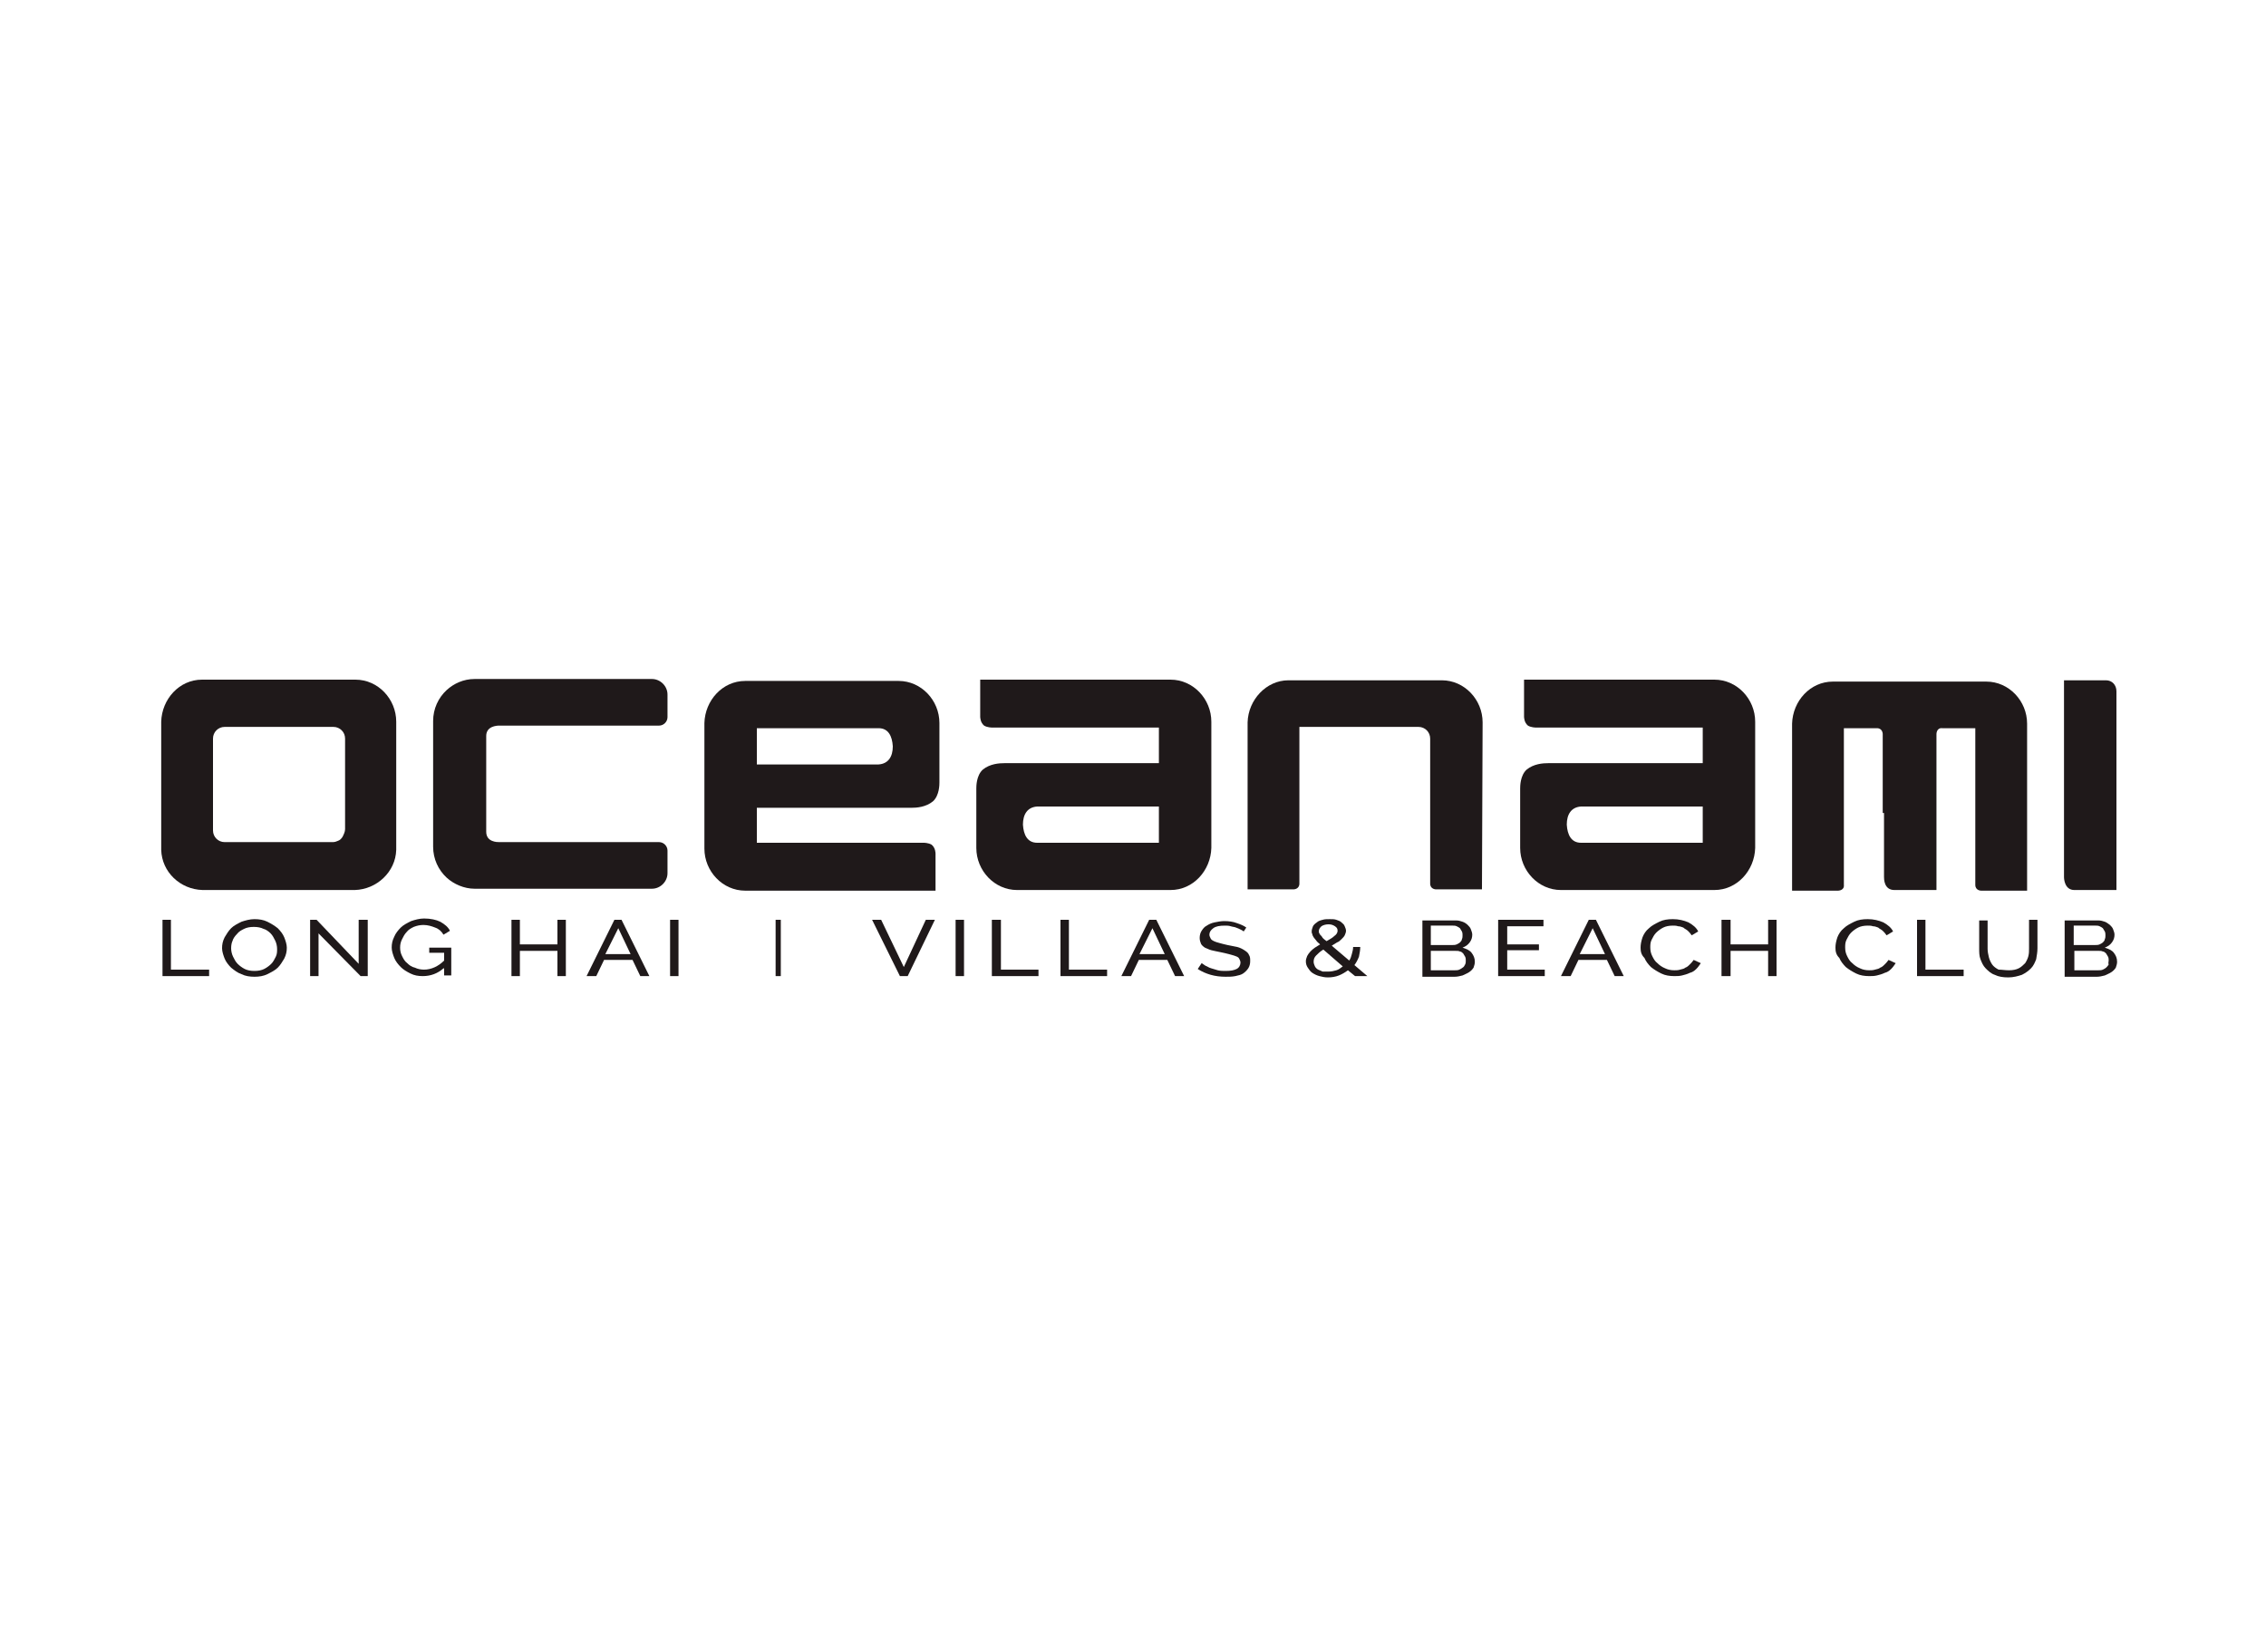
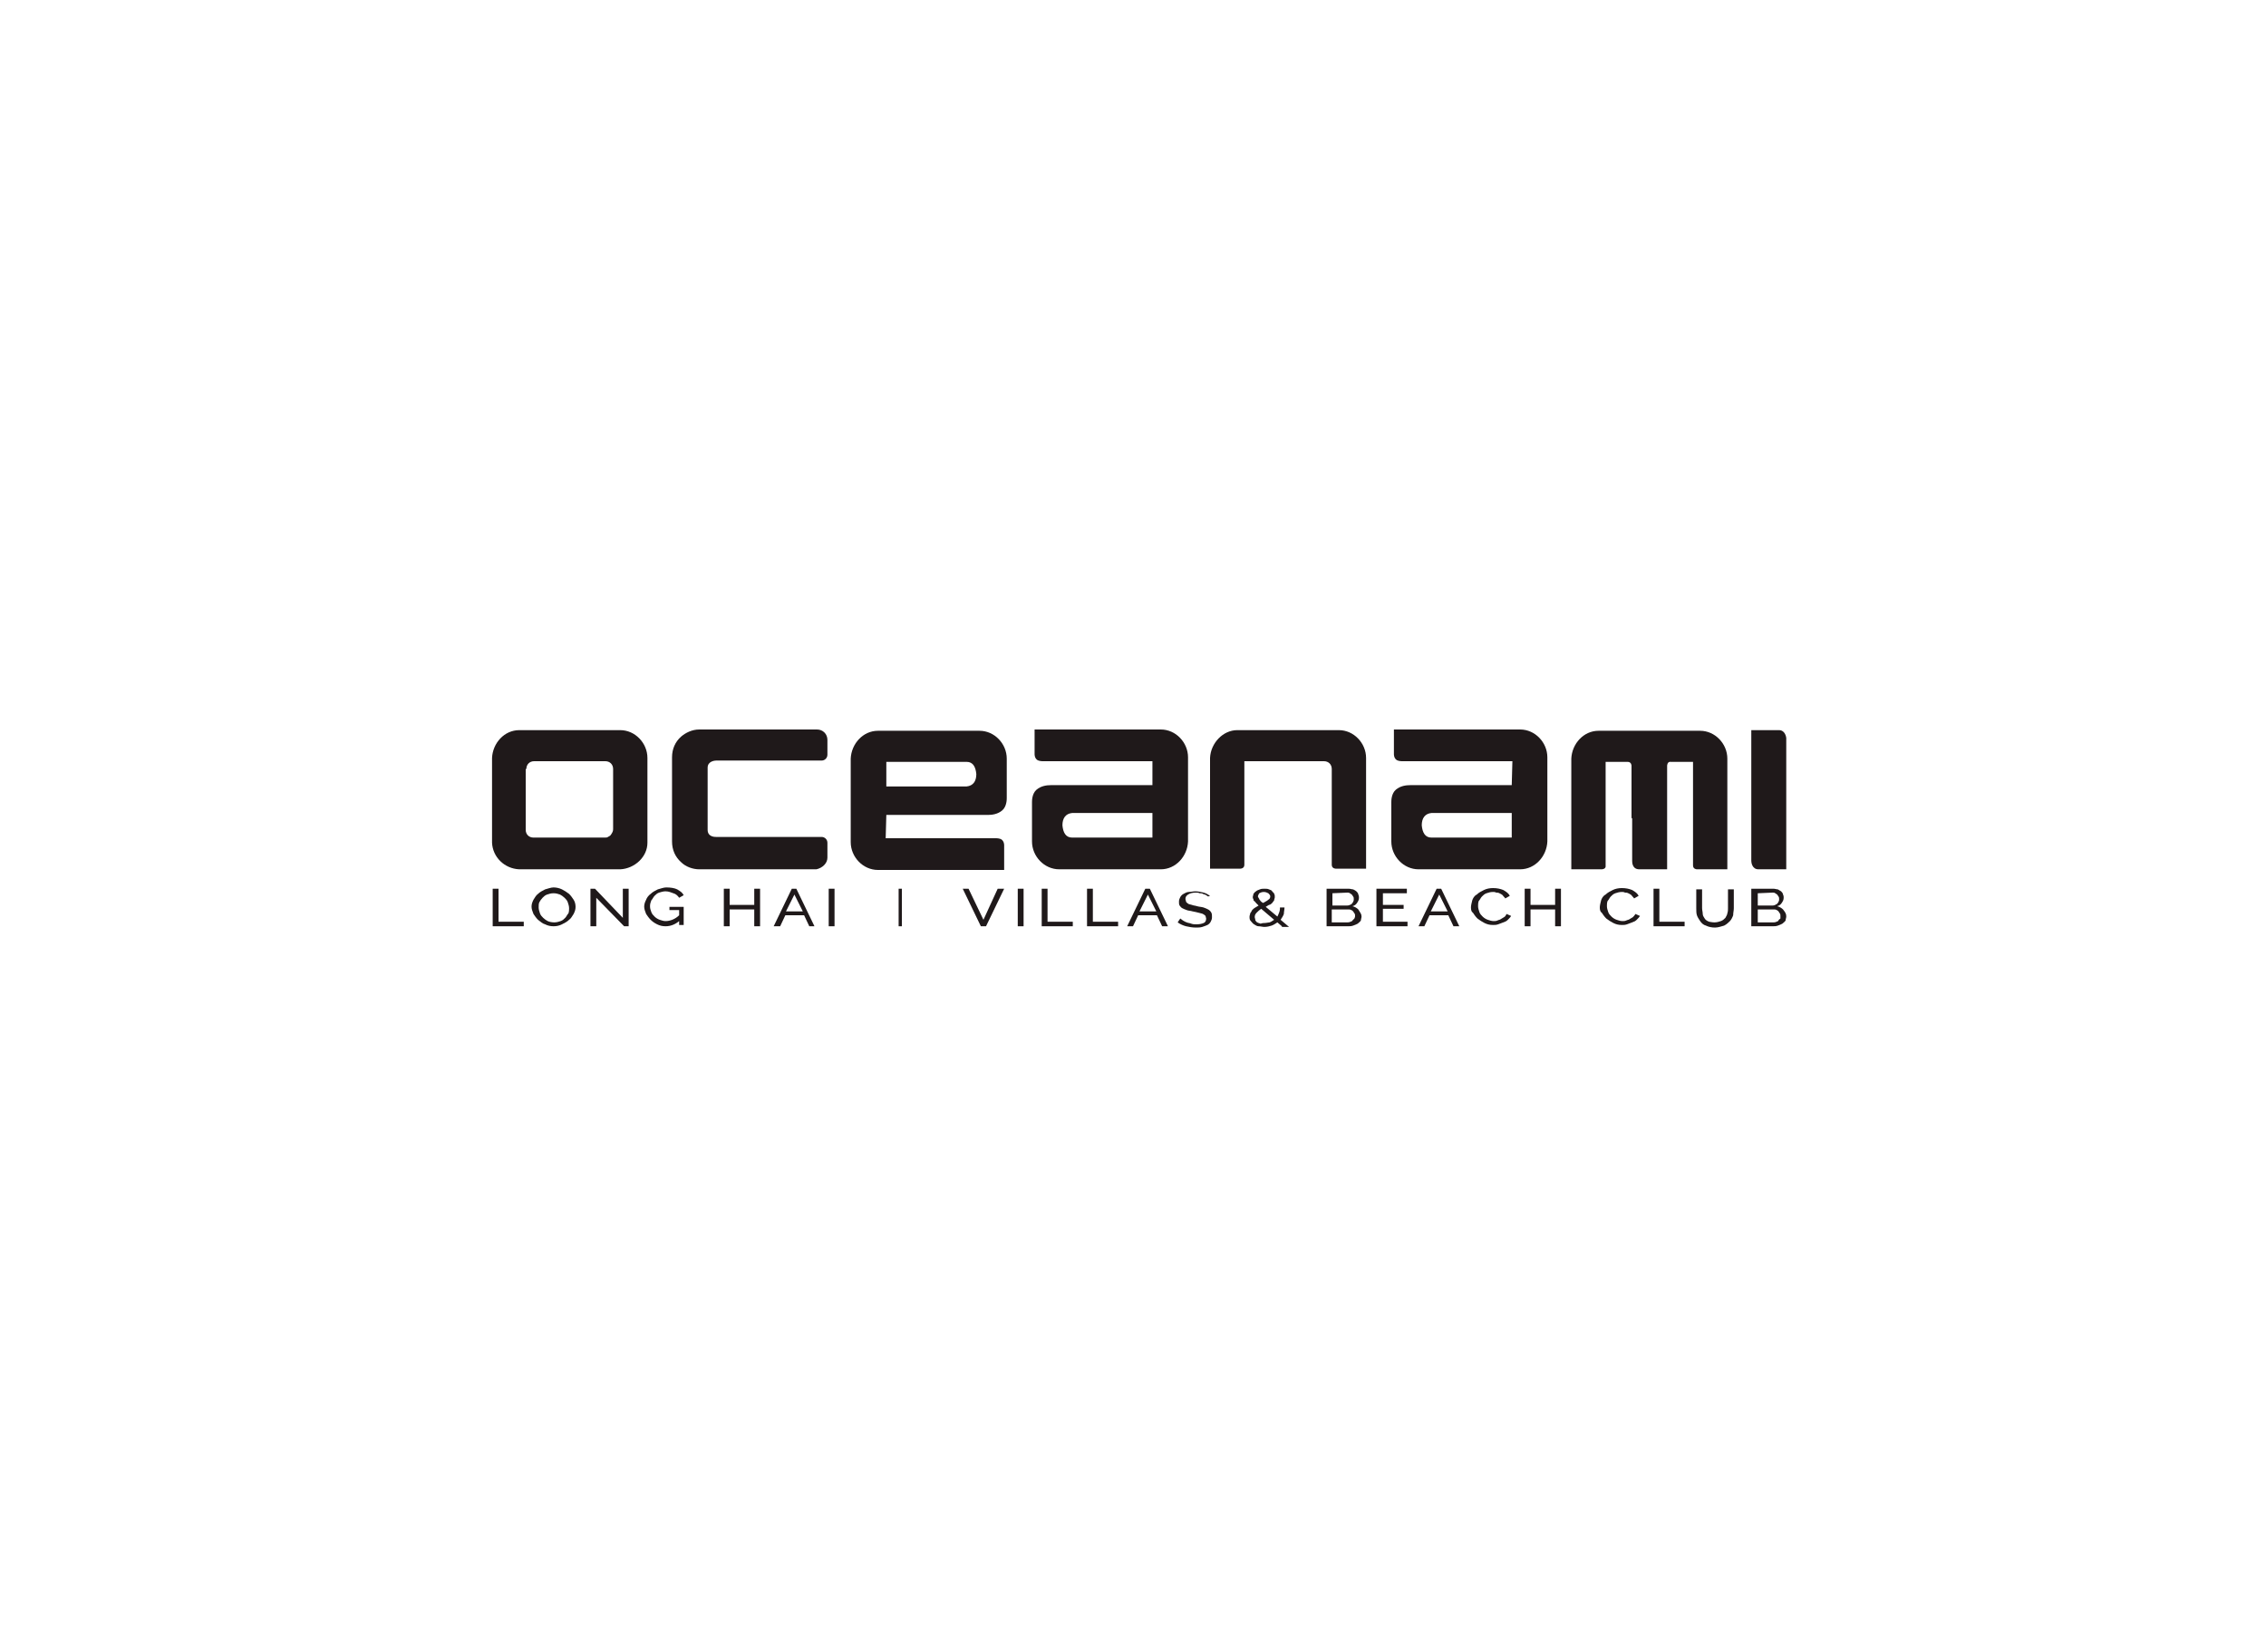
<svg xmlns="http://www.w3.org/2000/svg" version="1.1" id="Layer_1" x="0px" y="0px" viewBox="0 0 350 255.1" style="enable-background:new 0 0 350 255.1;" xml:space="preserve">
  <style type="text/css">
	.st0{fill:#1F191A;}
</style>
  <g>
-     <polygon class="st0" points="25.1,150.8 25.1,142.1 26.4,142.1 26.4,149.8 32.3,149.8 32.3,150.8  " />
-     <path class="st0" d="M39.3,150.9c-0.7,0-1.4-0.1-2-0.4c-0.6-0.2-1.1-0.6-1.6-1c-0.4-0.4-0.8-0.9-1-1.4c-0.2-0.5-0.4-1.1-0.4-1.6   c0-0.6,0.1-1.1,0.4-1.7c0.3-0.5,0.6-1,1-1.4c0.4-0.4,1-0.7,1.6-1c0.6-0.2,1.3-0.4,2-0.4c0.7,0,1.4,0.1,2,0.4c0.6,0.3,1.1,0.6,1.6,1   c0.4,0.4,0.8,0.9,1,1.4c0.2,0.5,0.4,1.1,0.4,1.6c0,0.6-0.1,1.1-0.4,1.7c-0.3,0.5-0.6,1-1,1.4c-0.4,0.4-1,0.7-1.6,1   C40.7,150.8,40,150.9,39.3,150.9 M35.7,146.5c0,0.4,0.1,0.9,0.3,1.3c0.2,0.4,0.4,0.8,0.7,1.1c0.3,0.3,0.7,0.6,1.1,0.8   c0.4,0.2,0.9,0.3,1.5,0.3c0.6,0,1.1-0.1,1.5-0.3c0.4-0.2,0.8-0.5,1.1-0.8c0.3-0.3,0.5-0.7,0.7-1.1c0.2-0.4,0.2-0.8,0.2-1.2   c0-0.4-0.1-0.9-0.3-1.3c-0.2-0.4-0.4-0.8-0.7-1.1c-0.3-0.3-0.7-0.6-1.1-0.7c-0.4-0.2-0.9-0.3-1.5-0.3c-0.6,0-1.1,0.1-1.5,0.3   c-0.4,0.2-0.8,0.4-1.1,0.8c-0.3,0.3-0.6,0.7-0.7,1.1C35.8,145.6,35.7,146,35.7,146.5" />
-     <polygon class="st0" points="49.2,144.2 49.2,150.8 47.9,150.8 47.9,142.1 48.9,142.1 55.4,148.9 55.4,142.1 56.8,142.1    56.8,150.8 55.7,150.8  " />
-     <path class="st0" d="M68.5,149.6c-0.9,0.8-2,1.2-3.2,1.2c-0.7,0-1.3-0.1-1.9-0.4c-0.6-0.3-1.1-0.6-1.5-1c-0.4-0.4-0.8-0.9-1-1.4   c-0.2-0.5-0.4-1.1-0.4-1.6c0-0.6,0.1-1.1,0.4-1.7c0.2-0.5,0.6-1,1-1.4c0.4-0.4,1-0.7,1.6-1c0.6-0.2,1.3-0.4,2-0.4   c1,0,1.9,0.2,2.5,0.5c0.7,0.4,1.2,0.8,1.5,1.4l-1,0.6c-0.3-0.5-0.7-0.9-1.3-1.1c-0.5-0.2-1.1-0.4-1.8-0.4c-0.5,0-1,0.1-1.5,0.3   c-0.4,0.2-0.8,0.4-1.1,0.8c-0.3,0.3-0.5,0.7-0.7,1.1c-0.2,0.4-0.3,0.8-0.3,1.3c0,0.5,0.1,0.9,0.3,1.3c0.2,0.4,0.4,0.8,0.8,1.1   c0.3,0.3,0.7,0.6,1.2,0.7c0.4,0.2,0.9,0.3,1.4,0.3c1.1,0,2.2-0.5,3.1-1.4v-1.2h-2.3v-0.8h3.4v4.3h-1.1V149.6z" />
-     <polygon class="st0" points="87.4,142.1 87.4,150.8 86.1,150.8 86.1,146.9 80.3,146.9 80.3,150.8 79,150.8 79,142.1 80.3,142.1    80.3,145.9 86.1,145.9 86.1,142.1  " />
-     <path class="st0" d="M90.6,150.8l4.3-8.7H96l4.3,8.7h-1.4l-1.2-2.5h-4.4l-1.2,2.5H90.6z M95.5,143.4l-2,4h3.9L95.5,143.4z" />
-     <rect x="103.5" y="142.1" class="st0" width="1.3" height="8.7" />
-     <rect x="119.8" y="142.1" class="st0" width="0.8" height="8.7" />
-     <polygon class="st0" points="136.1,142.1 139.6,149.4 143,142.1 144.4,142.1 140.2,150.8 139,150.8 134.7,142.1  " />
-     <rect x="147.6" y="142.1" class="st0" width="1.3" height="8.7" />
-     <polygon class="st0" points="153.2,150.8 153.2,142.1 154.6,142.1 154.6,149.8 160.4,149.8 160.4,150.8  " />
-     <polygon class="st0" points="163.8,150.8 163.8,142.1 165.1,142.1 165.1,149.8 171,149.8 171,150.8  " />
-     <path class="st0" d="M173.2,150.8l4.3-8.7h1.1l4.3,8.7h-1.4l-1.2-2.5h-4.4l-1.2,2.5H173.2z M178,143.4l-2,4h3.9L178,143.4z" />
-     <path class="st0" d="M192.1,143.9c-0.1-0.1-0.3-0.2-0.5-0.3c-0.2-0.1-0.4-0.2-0.7-0.3c-0.2-0.1-0.5-0.1-0.8-0.2   c-0.3-0.1-0.6-0.1-0.9-0.1c-0.8,0-1.4,0.1-1.8,0.4c-0.4,0.3-0.6,0.6-0.6,1c0,0.2,0.1,0.4,0.2,0.6c0.1,0.2,0.3,0.3,0.5,0.4   c0.2,0.1,0.5,0.2,0.9,0.3c0.3,0.1,0.8,0.2,1.2,0.3c0.5,0.1,1,0.2,1.5,0.3c0.4,0.1,0.8,0.3,1.1,0.5c0.3,0.2,0.6,0.4,0.7,0.7   c0.2,0.3,0.2,0.6,0.2,1c0,0.4-0.1,0.8-0.3,1.1c-0.2,0.3-0.5,0.6-0.8,0.8c-0.3,0.2-0.7,0.3-1.2,0.4c-0.5,0.1-1,0.1-1.5,0.1   c-0.8,0-1.6-0.1-2.3-0.3c-0.7-0.2-1.4-0.5-2-0.9l0.6-0.9c0.2,0.1,0.4,0.3,0.6,0.4c0.3,0.1,0.5,0.3,0.9,0.4c0.3,0.1,0.7,0.2,1,0.3   c0.4,0.1,0.8,0.1,1.2,0.1c0.8,0,1.3-0.1,1.7-0.3c0.4-0.2,0.6-0.6,0.6-1c0-0.2-0.1-0.4-0.2-0.6c-0.1-0.2-0.3-0.3-0.6-0.4   c-0.3-0.1-0.6-0.2-1-0.3c-0.4-0.1-0.8-0.2-1.3-0.3c-0.5-0.1-1-0.2-1.4-0.3c-0.4-0.1-0.7-0.3-1-0.4c-0.3-0.2-0.5-0.4-0.6-0.6   c-0.1-0.3-0.2-0.5-0.2-0.9c0-0.4,0.1-0.8,0.3-1.1c0.2-0.3,0.4-0.6,0.8-0.8c0.3-0.2,0.7-0.4,1.2-0.5c0.5-0.1,1-0.2,1.5-0.2   c0.7,0,1.4,0.1,1.9,0.3c0.6,0.2,1.1,0.4,1.5,0.7L192.1,143.9z" />
-     <path class="st0" d="M209.3,150.8l-1.1-0.9c-0.4,0.3-0.9,0.6-1.4,0.8c-0.5,0.2-1.1,0.3-1.7,0.3c-0.5,0-0.9-0.1-1.3-0.2   c-0.4-0.1-0.8-0.3-1.1-0.5c-0.3-0.2-0.5-0.5-0.7-0.8c-0.2-0.3-0.3-0.6-0.3-1c0-0.3,0.1-0.5,0.2-0.8c0.1-0.2,0.3-0.5,0.5-0.7   c0.2-0.2,0.4-0.4,0.7-0.6c0.3-0.2,0.5-0.3,0.8-0.5c-0.2-0.2-0.5-0.4-0.6-0.6c-0.2-0.2-0.3-0.4-0.4-0.5c-0.1-0.2-0.2-0.3-0.2-0.5   c-0.1-0.1-0.1-0.3-0.1-0.4c0-0.3,0.1-0.5,0.2-0.8c0.1-0.2,0.3-0.4,0.6-0.6c0.2-0.2,0.5-0.3,0.9-0.4c0.3-0.1,0.7-0.1,1.1-0.1   c0.4,0,0.7,0,1,0.1c0.3,0.1,0.6,0.2,0.8,0.4c0.2,0.2,0.4,0.3,0.5,0.6c0.1,0.2,0.2,0.5,0.2,0.7c0,0.2-0.1,0.5-0.2,0.7   c-0.1,0.2-0.3,0.4-0.5,0.6c-0.2,0.2-0.4,0.4-0.7,0.5c-0.3,0.2-0.5,0.3-0.8,0.5l2.7,2.3c0.2-0.3,0.3-0.6,0.4-1   c0.1-0.4,0.2-0.7,0.2-1.1h1.1c0,0.5-0.1,1-0.2,1.5c-0.2,0.5-0.4,0.9-0.7,1.3l2,1.7H209.3z M205.2,150.1c0.4,0,0.9-0.1,1.2-0.2   c0.4-0.1,0.7-0.4,1-0.6l-3-2.6c-0.5,0.3-0.8,0.6-1.1,0.9c-0.3,0.3-0.4,0.6-0.4,1c0,0.2,0.1,0.5,0.2,0.7c0.1,0.2,0.3,0.4,0.5,0.5   c0.2,0.1,0.5,0.2,0.7,0.3C204.7,150.1,204.9,150.1,205.2,150.1 M203.7,143.9c0,0.1,0,0.2,0.1,0.3c0,0.1,0.1,0.2,0.2,0.3   c0.1,0.1,0.2,0.2,0.3,0.4c0.1,0.1,0.3,0.3,0.6,0.5c0.5-0.3,0.9-0.5,1.2-0.8c0.3-0.2,0.5-0.5,0.5-0.8c0-0.3-0.1-0.5-0.4-0.7   c-0.3-0.2-0.6-0.3-1-0.3c-0.4,0-0.8,0.1-1.1,0.3C203.8,143.4,203.7,143.6,203.7,143.9" />
-     <path class="st0" d="M227.8,148.6c0,0.3-0.1,0.6-0.2,0.9c-0.2,0.3-0.4,0.5-0.7,0.7c-0.3,0.2-0.6,0.3-1,0.5   c-0.4,0.1-0.8,0.2-1.2,0.2h-5v-8.7h5.2c0.4,0,0.7,0.1,1,0.2c0.3,0.1,0.6,0.3,0.8,0.5c0.2,0.2,0.4,0.4,0.5,0.7   c0.1,0.3,0.2,0.5,0.2,0.8c0,0.4-0.1,0.8-0.4,1.2c-0.3,0.4-0.6,0.6-1.1,0.8c0.6,0.2,1.1,0.4,1.4,0.8   C227.6,147.6,227.8,148,227.8,148.6 M221,143.1v2.9h3.3c0.2,0,0.5,0,0.7-0.1c0.2-0.1,0.4-0.2,0.5-0.3c0.1-0.1,0.3-0.3,0.3-0.5   c0.1-0.2,0.1-0.4,0.1-0.6c0-0.2,0-0.4-0.1-0.6c-0.1-0.2-0.2-0.3-0.3-0.5c-0.1-0.1-0.3-0.2-0.5-0.3c-0.2-0.1-0.4-0.1-0.6-0.1H221z    M226.4,148.4c0-0.2,0-0.4-0.1-0.6c-0.1-0.2-0.2-0.3-0.3-0.5c-0.1-0.1-0.3-0.3-0.5-0.3c-0.2-0.1-0.4-0.1-0.7-0.1H221v3h3.7   c0.2,0,0.5,0,0.7-0.1c0.2-0.1,0.4-0.2,0.5-0.3c0.2-0.1,0.3-0.3,0.4-0.5C226.4,148.8,226.4,148.6,226.4,148.4" />
-     <polygon class="st0" points="238.6,149.8 238.6,150.8 231.4,150.8 231.4,142.1 238.4,142.1 238.4,143.1 232.8,143.1 232.8,145.9    237.7,145.9 237.7,146.8 232.8,146.8 232.8,149.8  " />
-     <path class="st0" d="M241.1,150.8l4.3-8.7h1.1l4.3,8.7h-1.4l-1.2-2.5h-4.4l-1.2,2.5H241.1z M246,143.4l-2,4h3.9L246,143.4z" />
-     <path class="st0" d="M253.4,146.4c0-0.5,0.1-1,0.3-1.6c0.2-0.5,0.5-1,1-1.4c0.4-0.4,1-0.7,1.6-1c0.6-0.3,1.3-0.4,2.1-0.4   c0.9,0,1.7,0.2,2.4,0.5c0.7,0.4,1.2,0.8,1.5,1.4l-1,0.6c-0.2-0.3-0.4-0.5-0.6-0.7c-0.2-0.2-0.5-0.3-0.7-0.5   c-0.3-0.1-0.5-0.2-0.8-0.2c-0.3-0.1-0.5-0.1-0.8-0.1c-0.6,0-1.1,0.1-1.5,0.3c-0.4,0.2-0.8,0.5-1.1,0.8c-0.3,0.3-0.5,0.7-0.7,1.1   s-0.2,0.8-0.2,1.2c0,0.5,0.1,0.9,0.3,1.3c0.2,0.4,0.4,0.8,0.8,1.1c0.3,0.3,0.7,0.6,1.2,0.8c0.4,0.2,0.9,0.3,1.4,0.3   c0.3,0,0.6,0,0.9-0.1c0.3-0.1,0.6-0.1,0.8-0.3c0.3-0.1,0.5-0.3,0.7-0.5c0.2-0.2,0.4-0.4,0.6-0.7l1.1,0.5c-0.2,0.3-0.4,0.6-0.7,0.9   c-0.3,0.3-0.6,0.5-1,0.6c-0.4,0.2-0.8,0.3-1.2,0.4c-0.4,0.1-0.8,0.1-1.2,0.1c-0.7,0-1.4-0.1-2-0.4c-0.6-0.3-1.1-0.6-1.6-1   c-0.4-0.4-0.8-0.9-1-1.4C253.5,147.5,253.4,147,253.4,146.4" />
-     <polygon class="st0" points="274.4,142.1 274.4,150.8 273.1,150.8 273.1,146.9 267.3,146.9 267.3,150.8 265.9,150.8 265.9,142.1    267.3,142.1 267.3,145.9 273.1,145.9 273.1,142.1  " />
-     <path class="st0" d="M283.5,146.4c0-0.5,0.1-1,0.3-1.6c0.2-0.5,0.5-1,1-1.4c0.4-0.4,1-0.7,1.6-1c0.6-0.3,1.3-0.4,2.1-0.4   c0.9,0,1.7,0.2,2.4,0.5c0.7,0.4,1.2,0.8,1.5,1.4l-1,0.6c-0.2-0.3-0.4-0.5-0.6-0.7c-0.2-0.2-0.5-0.3-0.7-0.5   c-0.3-0.1-0.5-0.2-0.8-0.2c-0.3-0.1-0.5-0.1-0.8-0.1c-0.6,0-1.1,0.1-1.5,0.3c-0.4,0.2-0.8,0.5-1.1,0.8c-0.3,0.3-0.5,0.7-0.7,1.1   s-0.2,0.8-0.2,1.2c0,0.5,0.1,0.9,0.3,1.3c0.2,0.4,0.4,0.8,0.8,1.1c0.3,0.3,0.7,0.6,1.2,0.8c0.4,0.2,0.9,0.3,1.4,0.3   c0.3,0,0.6,0,0.9-0.1c0.3-0.1,0.6-0.1,0.8-0.3c0.3-0.1,0.5-0.3,0.7-0.5c0.2-0.2,0.4-0.4,0.6-0.7l1.1,0.5c-0.2,0.3-0.4,0.6-0.7,0.9   c-0.3,0.3-0.6,0.5-1,0.6c-0.4,0.2-0.8,0.3-1.2,0.4c-0.4,0.1-0.8,0.1-1.2,0.1c-0.7,0-1.4-0.1-2-0.4c-0.6-0.3-1.1-0.6-1.6-1   c-0.4-0.4-0.8-0.9-1-1.4C283.6,147.5,283.5,147,283.5,146.4" />
-     <polygon class="st0" points="296.1,150.8 296.1,142.1 297.4,142.1 297.4,149.8 303.3,149.8 303.3,150.8  " />
-     <path class="st0" d="M310.3,149.9c0.6,0,1.1-0.1,1.5-0.3c0.4-0.2,0.7-0.5,1-0.8c0.2-0.3,0.4-0.7,0.5-1.1c0.1-0.4,0.1-0.8,0.1-1.2   v-4.4h1.3v4.4c0,0.6-0.1,1.1-0.2,1.7c-0.2,0.5-0.4,1-0.8,1.4c-0.4,0.4-0.8,0.7-1.4,1c-0.6,0.2-1.3,0.4-2.1,0.4   c-0.8,0-1.5-0.1-2.1-0.4c-0.6-0.2-1-0.6-1.4-1c-0.4-0.4-0.6-0.9-0.8-1.4c-0.2-0.5-0.2-1.1-0.2-1.6v-4.4h1.3v4.4   c0,0.4,0.1,0.9,0.2,1.3c0.1,0.4,0.3,0.8,0.5,1.1c0.2,0.3,0.6,0.6,1,0.8C309.2,149.8,309.7,149.9,310.3,149.9" />
-     <path class="st0" d="M327,148.6c0,0.3-0.1,0.6-0.2,0.9c-0.2,0.3-0.4,0.5-0.7,0.7c-0.3,0.2-0.6,0.3-1,0.5c-0.4,0.1-0.8,0.2-1.2,0.2   h-5v-8.7h5.2c0.4,0,0.7,0.1,1,0.2c0.3,0.1,0.5,0.3,0.8,0.5c0.2,0.2,0.4,0.4,0.5,0.7c0.1,0.3,0.2,0.5,0.2,0.8c0,0.4-0.1,0.8-0.4,1.2   c-0.3,0.4-0.6,0.6-1.1,0.8c0.6,0.2,1.1,0.4,1.4,0.8C326.8,147.6,327,148,327,148.6 M320.3,143.1v2.9h3.3c0.2,0,0.5,0,0.7-0.1   c0.2-0.1,0.4-0.2,0.5-0.3c0.1-0.1,0.3-0.3,0.3-0.5c0.1-0.2,0.1-0.4,0.1-0.6c0-0.2,0-0.4-0.1-0.6c-0.1-0.2-0.2-0.3-0.3-0.5   c-0.1-0.1-0.3-0.2-0.5-0.3c-0.2-0.1-0.4-0.1-0.6-0.1H320.3z M325.7,148.4c0-0.2,0-0.4-0.1-0.6c-0.1-0.2-0.2-0.3-0.3-0.5   c-0.1-0.1-0.3-0.3-0.5-0.3c-0.2-0.1-0.4-0.1-0.6-0.1h-3.8v3h3.7c0.2,0,0.5,0,0.7-0.1c0.2-0.1,0.4-0.2,0.5-0.3s0.3-0.3,0.4-0.5   C325.6,148.8,325.7,148.6,325.7,148.4" />
-     <path class="st0" d="M116.9,124.8l23.8,0c0.9,0,2.3-0.1,3.4-1c1-0.9,1-2.6,1-2.9c0,0,0-9.2,0-9.2c0-3.5-2.8-6.5-6.3-6.5h0   c0,0-23.7,0-23.7,0c-3.5,0-6.2,3-6.3,6.5v0.1V131l0,0.1c0,3.5,2.8,6.5,6.3,6.5h0h29.4l0-5.7v0c0-0.1,0-0.9-0.6-1.4   c-0.5-0.3-1.2-0.3-1.2-0.3l-25.8,0L116.9,124.8z M116.9,112.5h18.8c1.5,0,2.1,1.2,2.2,2.8c0,1.6-0.7,2.7-2.2,2.8h-18.8V112.5z" />
-     <path class="st0" d="M179,117.9l-23.8,0c-0.9,0-2.3,0.1-3.4,1c-1,0.9-1,2.6-1,2.9l0,9.2c0,3.5,2.8,6.5,6.3,6.5h0c0,0,23.7,0,23.7,0   c3.5,0,6.2-3,6.3-6.5v-0.1l0-19.3v-0.1c0-3.5-2.8-6.5-6.3-6.5h0h-29.4l0,5.7v0c0,0.1,0,0.9,0.6,1.4c0.5,0.3,1.2,0.3,1.2,0.3l25.8,0   L179,117.9z M179,130.2h-18.8c-1.5,0-2.1-1.2-2.2-2.8c0-1.6,0.7-2.7,2.2-2.8H179V130.2z" />
-     <path class="st0" d="M263,117.9l-23.8,0c-0.9,0-2.3,0.1-3.4,1c-1,0.9-1,2.6-1,2.9l0,9.2c0,3.5,2.8,6.5,6.3,6.5h0   c0.1,0,23.7,0,23.7,0c3.5,0,6.2-3,6.3-6.5v-0.1l0-19.3v-0.1c0-3.5-2.8-6.5-6.3-6.5h0h-29.4l0,5.7v0c0,0.1,0,0.9,0.6,1.4   c0.5,0.3,1.2,0.3,1.2,0.3l25.8,0L263,117.9z M263,130.2h-18.8c-1.5,0-2.1-1.2-2.2-2.8c0-1.6,0.7-2.7,2.2-2.8H263V130.2z" />
-     <path class="st0" d="M291,125.6c0,4.4,0,9.5,0,9.9c0,0.3,0,2,1.6,2l0.2,0h0.4h5.9v-11.8v-12.2v-0.1c0,0,0-1,0.9-0.9h0.1h5l0,24.2   c0,0.9,0.9,0.9,0.9,0.9h0.1h7v-25.7l0-0.1c0-3.5-2.8-6.5-6.3-6.5c0,0-23.6,0-23.7,0h0c-3.5,0-6.2,3-6.3,6.5v0.1v25.7h7h0.1   c0,0,1,0,0.9-0.9l0-24.2h5h0.1c0.9,0,0.9,0.9,0.9,0.9v0.1v4.3V125.6z" />
-     <path class="st0" d="M24.9,125.6c0,1.9,0,3.9,0,5.7c0.1,3.4,2.9,6.1,6.4,6.2H43h11.8c3.4-0.1,6.3-2.8,6.4-6.2v-5.7v-7.3v-6.7l0-0.1   c0-3.5-2.8-6.5-6.3-6.5h-0.3H43H31.5h-0.3c-3.5,0-6.2,3-6.3,6.5l0,0.1l0,6.7L24.9,125.6z M32.9,114.1c0-1,0.8-1.8,1.8-1.8h0.2   c0.1,0,0.1,0,0.2,0c0.1,0,3.9,0,8,0c4.1,0,7.9,0,8,0c0,0,0.1,0,0.2,0h0.2c1,0,1.8,0.8,1.8,1.8v14c0,0.4-0.2,0.8-0.4,1.2   c-0.2,0.3-0.4,0.5-0.7,0.6c-0.2,0.1-0.5,0.2-0.8,0.2h-0.1c-0.1,0-0.1,0-0.2,0c-0.2,0-3.5,0-3.5,0h-9.1c0,0-3.3,0-3.5,0   c0,0-0.1,0-0.2,0h-0.1c-1,0-1.8-0.8-1.8-1.8V114.1z" />
-     <path class="st0" d="M325.3,105.1h-6.5v8.1c0,0,0,0.1,0,0.1c0,0,0,0.1,0,0.1v4.3l0,7.9c0,4.4,0,9.5,0,9.9c0,0.3,0.1,2,1.6,2l0.2,0   h0.4h5.9v-11.8v-10.7v-1.6c0,0,0-0.1,0-0.1v0v-6.5C326.9,105.8,326.2,105.1,325.3,105.1" />
-     <path class="st0" d="M229,111.6c0-3.5-2.8-6.5-6.3-6.5c0,0-23.6,0-23.7,0h0c-3.4,0-6.2,3-6.3,6.5l0,0.1v25.7h7h0.1   c0,0,0.9,0,0.9-0.9l0-24.2h4.9h0.1l0.1,0l0,0h9.8c0,0,0,0,0.1,0h0.1h3.3c1,0,1.8,0.8,1.8,1.8l0,22.4c0,0.9,0.9,0.9,0.9,0.9h0.1h7   L229,111.6L229,111.6z" />
-     <path class="st0" d="M103.1,134.9v-3.5c0-0.7-0.6-1.3-1.3-1.3h-7.4v0c-3.5,0-17.2,0-17.3,0c-0.3,0-2,0-2-1.6l0-0.3l0-1.8v-1.4v-7.9   v-1.4l0-1.8l0-0.2c0-1.5,1.6-1.6,2-1.6c0.1,0,13.8,0,17.3,0v0h7.4c0.7,0,1.3-0.6,1.3-1.3v-3.5c0-1.3-1.1-2.4-2.4-2.4l-17.2,0l-10,0   l-0.2,0c-1.7,0-3.2,0.7-4.3,1.7c-1.3,1.2-2.1,2.9-2.1,4.8v0.1v9.6v9.6v0.1c0,1.9,0.8,3.6,2.1,4.8c1.1,1,2.7,1.7,4.3,1.7h0.2h10   l17.2,0C102,137.3,103.1,136.2,103.1,134.9" />
+     <polygon class="st0" points="76.1,143.1 76.1,137.3 77,137.3 77,142.4 80.9,142.4 80.9,143.1  " />
+     <path class="st0" d="M85.5,143.1c-0.5,0-0.9-0.1-1.3-0.3c-0.4-0.1-0.7-0.4-1.1-0.7c-0.3-0.3-0.5-0.6-0.7-0.9   c-0.1-0.3-0.3-0.7-0.3-1.1c0-0.4,0.1-0.7,0.3-1.1c0.2-0.3,0.4-0.7,0.7-0.9c0.3-0.3,0.7-0.5,1.1-0.7c0.4-0.1,0.9-0.3,1.3-0.3   s0.9,0.1,1.3,0.3c0.4,0.2,0.7,0.4,1.1,0.7c0.3,0.3,0.5,0.6,0.7,0.9s0.3,0.7,0.3,1.1c0,0.4-0.1,0.7-0.3,1.1   c-0.2,0.3-0.4,0.7-0.7,0.9c-0.3,0.3-0.7,0.5-1.1,0.7S86,143.1,85.5,143.1 M83.2,140.2c0,0.3,0.1,0.6,0.2,0.9s0.3,0.5,0.5,0.7   c0.2,0.2,0.5,0.4,0.7,0.5s0.6,0.2,1,0.2s0.7-0.1,1-0.2s0.5-0.3,0.7-0.5c0.2-0.2,0.3-0.5,0.5-0.7c0.1-0.3,0.1-0.5,0.1-0.8   c0-0.3-0.1-0.6-0.2-0.9c-0.1-0.3-0.3-0.5-0.5-0.7s-0.5-0.4-0.7-0.5c-0.3-0.1-0.6-0.2-1-0.2s-0.7,0.1-1,0.2s-0.5,0.3-0.7,0.5   c-0.2,0.2-0.4,0.5-0.5,0.7C83.2,139.6,83.2,139.9,83.2,140.2" />
+     <polygon class="st0" points="92.1,138.7 92.1,143.1 91.2,143.1 91.2,137.3 91.9,137.3 96.2,141.8 96.2,137.3 97.1,137.3    97.1,143.1 96.4,143.1  " />
+     <path class="st0" d="M104.9,142.3c-0.6,0.5-1.3,0.8-2.1,0.8c-0.5,0-0.9-0.1-1.3-0.3c-0.4-0.2-0.7-0.4-1-0.7   c-0.3-0.3-0.5-0.6-0.7-0.9c-0.1-0.3-0.3-0.7-0.3-1.1c0-0.4,0.1-0.7,0.3-1.1c0.1-0.3,0.4-0.7,0.7-0.9c0.3-0.3,0.7-0.5,1.1-0.7   c0.4-0.1,0.9-0.3,1.3-0.3c0.7,0,1.3,0.1,1.7,0.3c0.5,0.3,0.8,0.5,1,0.9l-0.7,0.4c-0.2-0.3-0.5-0.6-0.9-0.7   c-0.3-0.1-0.7-0.3-1.2-0.3c-0.3,0-0.7,0.1-1,0.2c-0.3,0.1-0.5,0.3-0.7,0.5c-0.2,0.2-0.3,0.5-0.5,0.7c-0.1,0.3-0.2,0.5-0.2,0.9   s0.1,0.6,0.2,0.9s0.3,0.5,0.5,0.7c0.2,0.2,0.5,0.4,0.8,0.5c0.3,0.1,0.6,0.2,0.9,0.2c0.7,0,1.5-0.3,2.1-0.9v-0.8h-1.5v-0.5h2.2v2.8   h-0.7L104.9,142.3L104.9,142.3z" />
+     <polygon class="st0" points="117.4,137.3 117.4,143.1 116.5,143.1 116.5,140.5 112.7,140.5 112.7,143.1 111.8,143.1 111.8,137.3    112.7,137.3 112.7,139.8 116.5,139.8 116.5,137.3  " />
+     <path class="st0" d="M119.5,143.1l2.8-5.8h0.7l2.8,5.8H125l-0.8-1.7h-2.9l-0.8,1.7H119.5z M122.7,138.2l-1.3,2.6h2.6L122.7,138.2z" />
+     <rect x="128" y="137.3" class="st0" width="0.9" height="5.8" />
+     <rect x="138.8" y="137.3" class="st0" width="0.5" height="5.8" />
+     <polygon class="st0" points="149.6,137.3 151.9,142.1 154.1,137.3 155.1,137.3 152.3,143.1 151.5,143.1 148.7,137.3  " />
+     <rect x="157.2" y="137.3" class="st0" width="0.9" height="5.8" />
+     <polygon class="st0" points="160.9,143.1 160.9,137.3 161.8,137.3 161.8,142.4 165.7,142.4 165.7,143.1  " />
+     <polygon class="st0" points="167.9,143.1 167.9,137.3 168.8,137.3 168.8,142.4 172.7,142.4 172.7,143.1  " />
+     <path class="st0" d="M174.1,143.1l2.8-5.8h0.7l2.8,5.8h-0.9l-0.8-1.7h-2.9l-0.8,1.7H174.1z M177.3,138.2l-1.3,2.6h2.6L177.3,138.2z   " />
+     <path class="st0" d="M186.6,138.5c-0.1-0.1-0.2-0.1-0.3-0.2c-0.1-0.1-0.3-0.1-0.5-0.2c-0.1-0.1-0.3-0.1-0.5-0.1   c-0.2-0.1-0.4-0.1-0.6-0.1c-0.5,0-0.9,0.1-1.2,0.3c-0.3,0.2-0.4,0.4-0.4,0.7c0,0.1,0.1,0.3,0.1,0.4s0.2,0.2,0.3,0.3   s0.3,0.1,0.6,0.2c0.2,0.1,0.5,0.1,0.8,0.2c0.3,0.1,0.7,0.1,1,0.2c0.3,0.1,0.5,0.2,0.7,0.3c0.2,0.1,0.4,0.3,0.5,0.5   c0.1,0.2,0.1,0.4,0.1,0.7c0,0.3-0.1,0.5-0.2,0.7c-0.1,0.2-0.3,0.4-0.5,0.5c-0.2,0.1-0.5,0.2-0.8,0.3c-0.3,0.1-0.7,0.1-1,0.1   c-0.5,0-1.1-0.1-1.5-0.2s-0.9-0.3-1.3-0.6l0.4-0.6c0.1,0.1,0.3,0.2,0.4,0.3c0.2,0.1,0.3,0.2,0.6,0.3c0.2,0.1,0.5,0.1,0.7,0.2   c0.3,0.1,0.5,0.1,0.8,0.1c0.5,0,0.9-0.1,1.1-0.2c0.3-0.1,0.4-0.4,0.4-0.7c0-0.1-0.1-0.3-0.1-0.4c-0.1-0.1-0.2-0.2-0.4-0.3   c-0.2-0.1-0.4-0.1-0.7-0.2c-0.3-0.1-0.5-0.1-0.9-0.2c-0.3-0.1-0.7-0.1-0.9-0.2c-0.3-0.1-0.5-0.2-0.7-0.3c-0.2-0.1-0.3-0.3-0.4-0.4   c-0.1-0.2-0.1-0.3-0.1-0.6c0-0.3,0.1-0.5,0.2-0.7c0.1-0.2,0.3-0.4,0.5-0.5c0.2-0.1,0.5-0.3,0.8-0.3s0.7-0.1,1-0.1   c0.5,0,0.9,0.1,1.3,0.2c0.4,0.1,0.7,0.3,1,0.5L186.6,138.5z" />
+     <path class="st0" d="M198,143.1l-0.7-0.6c-0.3,0.2-0.6,0.4-0.9,0.5s-0.7,0.2-1.1,0.2c-0.3,0-0.6-0.1-0.9-0.1s-0.5-0.2-0.7-0.3   c-0.2-0.1-0.3-0.3-0.5-0.5s-0.2-0.4-0.2-0.7c0-0.2,0.1-0.3,0.1-0.5c0.1-0.1,0.2-0.3,0.3-0.5c0.1-0.1,0.3-0.3,0.5-0.4   c0.2-0.1,0.3-0.2,0.5-0.3c-0.1-0.1-0.3-0.3-0.4-0.4c-0.1-0.1-0.2-0.3-0.3-0.3c-0.1-0.1-0.1-0.2-0.1-0.3c-0.1-0.1-0.1-0.2-0.1-0.3   c0-0.2,0.1-0.3,0.1-0.5c0.1-0.1,0.2-0.3,0.4-0.4c0.1-0.1,0.3-0.2,0.6-0.3c0.2-0.1,0.5-0.1,0.7-0.1c0.3,0,0.5,0,0.7,0.1   c0.2,0.1,0.4,0.1,0.5,0.3s0.3,0.2,0.3,0.4c0.1,0.1,0.1,0.3,0.1,0.5s-0.1,0.3-0.1,0.5c-0.1,0.1-0.2,0.3-0.3,0.4s-0.3,0.3-0.5,0.3   c-0.2,0.1-0.3,0.2-0.5,0.3l1.8,1.5c0.1-0.2,0.2-0.4,0.3-0.7c0.1-0.3,0.1-0.5,0.1-0.7h0.7c0,0.3-0.1,0.7-0.1,1   c-0.1,0.3-0.3,0.6-0.5,0.9l1.3,1.1H198z M195.3,142.6c0.3,0,0.6-0.1,0.8-0.1c0.3-0.1,0.5-0.3,0.7-0.4l-2-1.7   c-0.3,0.2-0.5,0.4-0.7,0.6s-0.3,0.4-0.3,0.7c0,0.1,0.1,0.3,0.1,0.5c0.1,0.1,0.2,0.3,0.3,0.3c0.1,0.1,0.3,0.1,0.5,0.2   C195,142.6,195.1,142.6,195.3,142.6 M194.3,138.5c0,0.1,0,0.1,0.1,0.2c0,0.1,0.1,0.1,0.1,0.2s0.1,0.1,0.2,0.3   c0.1,0.1,0.2,0.2,0.4,0.3c0.3-0.2,0.6-0.3,0.8-0.5c0.2-0.1,0.3-0.3,0.3-0.5c0-0.2-0.1-0.3-0.3-0.5c-0.2-0.1-0.4-0.2-0.7-0.2   c-0.3,0-0.5,0.1-0.7,0.2C194.4,138.2,194.3,138.3,194.3,138.5" />
+     <path class="st0" d="M210.3,141.6c0,0.2-0.1,0.4-0.1,0.6c-0.1,0.2-0.3,0.3-0.5,0.5c-0.2,0.1-0.4,0.2-0.7,0.3   c-0.3,0.1-0.5,0.1-0.8,0.1h-3.3v-5.8h3.4c0.3,0,0.5,0.1,0.7,0.1c0.2,0.1,0.4,0.2,0.5,0.3c0.1,0.1,0.3,0.3,0.3,0.5   c0.1,0.2,0.1,0.3,0.1,0.5c0,0.3-0.1,0.5-0.3,0.8c-0.2,0.3-0.4,0.4-0.7,0.5c0.4,0.1,0.7,0.3,0.9,0.5   C210.1,141,210.3,141.2,210.3,141.6 M205.8,138v1.9h2.2c0.1,0,0.3,0,0.5-0.1s0.3-0.1,0.3-0.2c0.1-0.1,0.2-0.2,0.2-0.3   c0.1-0.1,0.1-0.3,0.1-0.4c0-0.1,0-0.3-0.1-0.4c-0.1-0.1-0.1-0.2-0.2-0.3c-0.1-0.1-0.2-0.1-0.3-0.2s-0.3-0.1-0.4-0.1L205.8,138   L205.8,138z M209.3,141.5c0-0.1,0-0.3-0.1-0.4c-0.1-0.1-0.1-0.2-0.2-0.3c-0.1-0.1-0.2-0.2-0.3-0.2c-0.1-0.1-0.3-0.1-0.5-0.1h-2.5v2   h2.4c0.1,0,0.3,0,0.5-0.1s0.3-0.1,0.3-0.2c0.1-0.1,0.2-0.2,0.3-0.3C209.3,141.7,209.3,141.6,209.3,141.5" />
+     <polygon class="st0" points="217.4,142.4 217.4,143.1 212.6,143.1 212.6,137.3 217.3,137.3 217.3,138 213.6,138 213.6,139.8    216.8,139.8 216.8,140.4 213.6,140.4 213.6,142.4  " />
+     <path class="st0" d="M219.1,143.1l2.8-5.8h0.7l2.8,5.8h-0.9l-0.8-1.7h-2.9l-0.8,1.7H219.1z M222.3,138.2l-1.3,2.6h2.6L222.3,138.2z   " />
+     <path class="st0" d="M227.2,140.2c0-0.3,0.1-0.7,0.2-1.1c0.1-0.3,0.3-0.7,0.7-0.9c0.3-0.3,0.7-0.5,1.1-0.7c0.4-0.2,0.9-0.3,1.4-0.3   c0.6,0,1.1,0.1,1.6,0.3c0.5,0.3,0.8,0.5,1,0.9l-0.7,0.4c-0.1-0.2-0.3-0.3-0.4-0.5c-0.1-0.1-0.3-0.2-0.5-0.3   c-0.2-0.1-0.3-0.1-0.5-0.1c-0.2-0.1-0.3-0.1-0.5-0.1c-0.4,0-0.7,0.1-1,0.2c-0.3,0.1-0.5,0.3-0.7,0.5c-0.2,0.2-0.3,0.5-0.5,0.7   c-0.1,0.3-0.1,0.5-0.1,0.8c0,0.3,0.1,0.6,0.2,0.9c0.1,0.3,0.3,0.5,0.5,0.7c0.2,0.2,0.5,0.4,0.8,0.5c0.3,0.1,0.6,0.2,0.9,0.2   c0.2,0,0.4,0,0.6-0.1c0.2-0.1,0.4-0.1,0.5-0.2c0.2-0.1,0.3-0.2,0.5-0.3s0.3-0.3,0.4-0.5l0.7,0.3c-0.1,0.2-0.3,0.4-0.5,0.6   c-0.2,0.2-0.4,0.3-0.7,0.4c-0.3,0.1-0.5,0.2-0.8,0.3c-0.3,0.1-0.5,0.1-0.8,0.1c-0.5,0-0.9-0.1-1.3-0.3c-0.4-0.2-0.7-0.4-1.1-0.7   c-0.3-0.3-0.5-0.6-0.7-0.9C227.3,140.9,227.2,140.6,227.2,140.2" />
+     <polygon class="st0" points="241.1,137.3 241.1,143.1 240.2,143.1 240.2,140.5 236.4,140.5 236.4,143.1 235.5,143.1 235.5,137.3    236.4,137.3 236.4,139.8 240.2,139.8 240.2,137.3  " />
+     <path class="st0" d="M247.1,140.2c0-0.3,0.1-0.7,0.2-1.1c0.1-0.3,0.3-0.7,0.7-0.9c0.3-0.3,0.7-0.5,1.1-0.7c0.4-0.2,0.9-0.3,1.4-0.3   c0.6,0,1.1,0.1,1.6,0.3c0.5,0.3,0.8,0.5,1,0.9l-0.7,0.4c-0.1-0.2-0.3-0.3-0.4-0.5c-0.1-0.1-0.3-0.2-0.5-0.3   c-0.2-0.1-0.3-0.1-0.5-0.1c-0.2-0.1-0.3-0.1-0.5-0.1c-0.4,0-0.7,0.1-1,0.2c-0.3,0.1-0.5,0.3-0.7,0.5c-0.2,0.2-0.3,0.5-0.5,0.7   c-0.1,0.3-0.1,0.5-0.1,0.8c0,0.3,0.1,0.6,0.2,0.9c0.1,0.3,0.3,0.5,0.5,0.7c0.2,0.2,0.5,0.4,0.8,0.5c0.3,0.1,0.6,0.2,0.9,0.2   c0.2,0,0.4,0,0.6-0.1c0.2-0.1,0.4-0.1,0.5-0.2c0.2-0.1,0.3-0.2,0.5-0.3c0.1-0.1,0.3-0.3,0.4-0.5l0.7,0.3c-0.1,0.2-0.3,0.4-0.5,0.6   c-0.2,0.2-0.4,0.3-0.7,0.4c-0.3,0.1-0.5,0.2-0.8,0.3c-0.3,0.1-0.5,0.1-0.8,0.1c-0.5,0-0.9-0.1-1.3-0.3s-0.7-0.4-1.1-0.7   c-0.3-0.3-0.5-0.6-0.7-0.9C247.2,140.9,247.1,140.6,247.1,140.2" />
+     <polygon class="st0" points="255.4,143.1 255.4,137.3 256.3,137.3 256.3,142.4 260.2,142.4 260.2,143.1  " />
+     <path class="st0" d="M264.8,142.5c0.4,0,0.7-0.1,1-0.2s0.5-0.3,0.7-0.5c0.1-0.2,0.3-0.5,0.3-0.7c0.1-0.3,0.1-0.5,0.1-0.8v-2.9h0.9   v2.9c0,0.4-0.1,0.7-0.1,1.1c-0.1,0.3-0.3,0.7-0.5,0.9s-0.5,0.5-0.9,0.7c-0.4,0.1-0.9,0.3-1.4,0.3s-1-0.1-1.4-0.3   c-0.4-0.1-0.7-0.4-0.9-0.7s-0.4-0.6-0.5-0.9s-0.1-0.7-0.1-1.1v-2.9h0.9v2.9c0,0.3,0.1,0.6,0.1,0.9s0.2,0.5,0.3,0.7   c0.1,0.2,0.4,0.4,0.7,0.5C264.1,142.4,264.4,142.5,264.8,142.5" />
+     <path class="st0" d="M275.9,141.6c0,0.2-0.1,0.4-0.1,0.6c-0.1,0.2-0.3,0.3-0.5,0.5c-0.2,0.1-0.4,0.2-0.7,0.3   c-0.3,0.1-0.5,0.1-0.8,0.1h-3.3v-5.8h3.4c0.3,0,0.5,0.1,0.7,0.1c0.2,0.1,0.3,0.2,0.5,0.3c0.1,0.1,0.3,0.3,0.3,0.5   c0.1,0.2,0.1,0.3,0.1,0.5c0,0.3-0.1,0.5-0.3,0.8c-0.2,0.3-0.4,0.4-0.7,0.5c0.4,0.1,0.7,0.3,0.9,0.5   C275.8,141,275.9,141.2,275.9,141.6 M271.5,138v1.9h2.2c0.1,0,0.3,0,0.5-0.1c0.1-0.1,0.3-0.1,0.3-0.2c0.1-0.1,0.2-0.2,0.2-0.3   c0.1-0.1,0.1-0.3,0.1-0.4c0-0.1,0-0.3-0.1-0.4c-0.1-0.1-0.1-0.2-0.2-0.3c-0.1-0.1-0.2-0.1-0.3-0.2c-0.1-0.1-0.3-0.1-0.4-0.1   L271.5,138L271.5,138z M275,141.5c0-0.1,0-0.3-0.1-0.4s-0.1-0.2-0.2-0.3c-0.1-0.1-0.2-0.2-0.3-0.2c-0.1-0.1-0.3-0.1-0.4-0.1h-2.5v2   h2.4c0.1,0,0.3,0,0.5-0.1s0.3-0.1,0.3-0.2s0.2-0.2,0.3-0.3C275,141.7,275,141.6,275,141.5" />
+     <path class="st0" d="M136.9,125.9h15.7c0.6,0,1.5-0.1,2.2-0.7c0.7-0.6,0.7-1.7,0.7-1.9v-6.1c0-2.3-1.9-4.3-4.2-4.3l0,0h-15.7   c-2.3,0-4.1,2-4.2,4.3v0.1V130v0.1c0,2.3,1.9,4.3,4.2,4.3l0,0h19.5v-3.8l0,0c0-0.1,0-0.6-0.4-0.9c-0.3-0.2-0.8-0.2-0.8-0.2h-17.1   L136.9,125.9z M136.9,117.7h12.4c1,0,1.4,0.8,1.5,1.9c0,1.1-0.5,1.8-1.5,1.9h-12.4C136.9,121.4,136.9,117.7,136.9,117.7z" />
+     <path class="st0" d="M178,121.3h-15.7c-0.6,0-1.5,0.1-2.2,0.7c-0.7,0.6-0.7,1.7-0.7,1.9v6.1c0,2.3,1.9,4.3,4.2,4.3l0,0h15.7   c2.3,0,4.1-2,4.2-4.3v-0.1v-12.8v-0.1c0-2.3-1.9-4.3-4.2-4.3l0,0h-19.5v3.8l0,0c0,0.1,0,0.6,0.4,0.9c0.3,0.2,0.8,0.2,0.8,0.2H178   L178,121.3z M178,129.4h-12.4c-1,0-1.4-0.8-1.5-1.9c0-1.1,0.5-1.8,1.5-1.9H178V129.4z" />
+     <path class="st0" d="M233.5,121.3h-15.7c-0.6,0-1.5,0.1-2.2,0.7c-0.7,0.6-0.7,1.7-0.7,1.9v6.1c0,2.3,1.9,4.3,4.2,4.3l0,0   c0.1,0,15.7,0,15.7,0c2.3,0,4.1-2,4.2-4.3v-0.1v-12.8v-0.1c0-2.3-1.9-4.3-4.2-4.3l0,0h-19.5v3.8l0,0c0,0.1,0,0.6,0.4,0.9   c0.3,0.2,0.8,0.2,0.8,0.2h17.1L233.5,121.3z M233.5,129.4h-12.4c-1,0-1.4-0.8-1.5-1.9c0-1.1,0.5-1.8,1.5-1.9h12.4V129.4z" />
+     <path class="st0" d="M252.1,126.4c0,2.9,0,6.3,0,6.6c0,0.2,0,1.3,1.1,1.3h0.1h0.3h3.9v-7.8v-8.1v-0.1c0,0,0-0.7,0.6-0.6h0.1h3.3v16   c0,0.6,0.6,0.6,0.6,0.6h0.1h4.6v-17v-0.1c0-2.3-1.9-4.3-4.2-4.3c0,0-15.6,0-15.7,0l0,0c-2.3,0-4.1,2-4.2,4.3v0.1v17h4.6h0.1   c0,0,0.7,0,0.6-0.6v-16h3.3h0.1c0.6,0,0.6,0.6,0.6,0.6v0.1v2.8v5.2H252.1z" />
+     <path class="st0" d="M76,126.4c0,1.3,0,2.6,0,3.8c0.1,2.2,1.9,4,4.2,4.1H88h7.8c2.2-0.1,4.2-1.9,4.2-4.1v-3.8v-4.8v-4.4v-0.1   c0-2.3-1.9-4.3-4.2-4.3h-0.2H88h-7.6h-0.2c-2.3,0-4.1,2-4.2,4.3v0.1v4.4L76,126.4z M81.3,118.8c0-0.7,0.5-1.2,1.2-1.2h0.1   c0.1,0,0.1,0,0.1,0s2.6,0,5.3,0c2.7,0,5.2,0,5.3,0c0,0,0.1,0,0.1,0h0.1c0.7,0,1.2,0.5,1.2,1.2v9.3c0,0.3-0.1,0.5-0.3,0.8   c-0.1,0.2-0.3,0.3-0.5,0.4c-0.1,0.1-0.3,0.1-0.5,0.1h-0.1c-0.1,0-0.1,0-0.1,0c-0.1,0-2.3,0-2.3,0h-6c0,0-2.2,0-2.3,0   c0,0-0.1,0-0.1,0h-0.1c-0.7,0-1.2-0.5-1.2-1.2V118.8z" />
+     <path class="st0" d="M274.8,112.8h-4.3v5.4v0.1v0.1v2.8v5.2c0,2.9,0,6.3,0,6.6c0,0.2,0.1,1.3,1.1,1.3h0.1h0.3h3.9v-7.8v-7.1v-1.1   v-0.1l0,0V114C275.8,113.3,275.4,112.8,274.8,112.8" />
+     <path class="st0" d="M211,117.1c0-2.3-1.9-4.3-4.2-4.3c0,0-15.6,0-15.7,0l0,0c-2.2,0-4.1,2-4.2,4.3v0.1v17h4.6h0.1   c0,0,0.6,0,0.6-0.6v-16h3.2h0.1h0.1l0,0h6.5c0,0,0,0,0.1,0h0.1h2.2c0.7,0,1.2,0.5,1.2,1.2v14.8c0,0.6,0.6,0.6,0.6,0.6h0.1h4.6   L211,117.1L211,117.1z" />
+     <path class="st0" d="M127.8,132.5v-2.3c0-0.5-0.4-0.9-0.9-0.9H122l0,0c-2.3,0-11.4,0-11.4,0c-0.2,0-1.3,0-1.3-1.1v-0.2v-1.2V126   v-5.2v-0.9v-1.2v-0.1c0-1,1.1-1.1,1.3-1.1c0.1,0,9.1,0,11.4,0l0,0h4.9c0.5,0,0.9-0.4,0.9-0.9v-2.3c0-0.9-0.7-1.6-1.6-1.6h-11.4   h-6.6H108c-1.1,0-2.1,0.5-2.8,1.1c-0.9,0.8-1.4,1.9-1.4,3.2v0.1v6.4v6.4v0.1c0,1.3,0.5,2.4,1.4,3.2c0.7,0.7,1.8,1.1,2.8,1.1h0.1   h6.6h11.4C127,134.1,127.8,133.4,127.8,132.5" />
  </g>
</svg>
